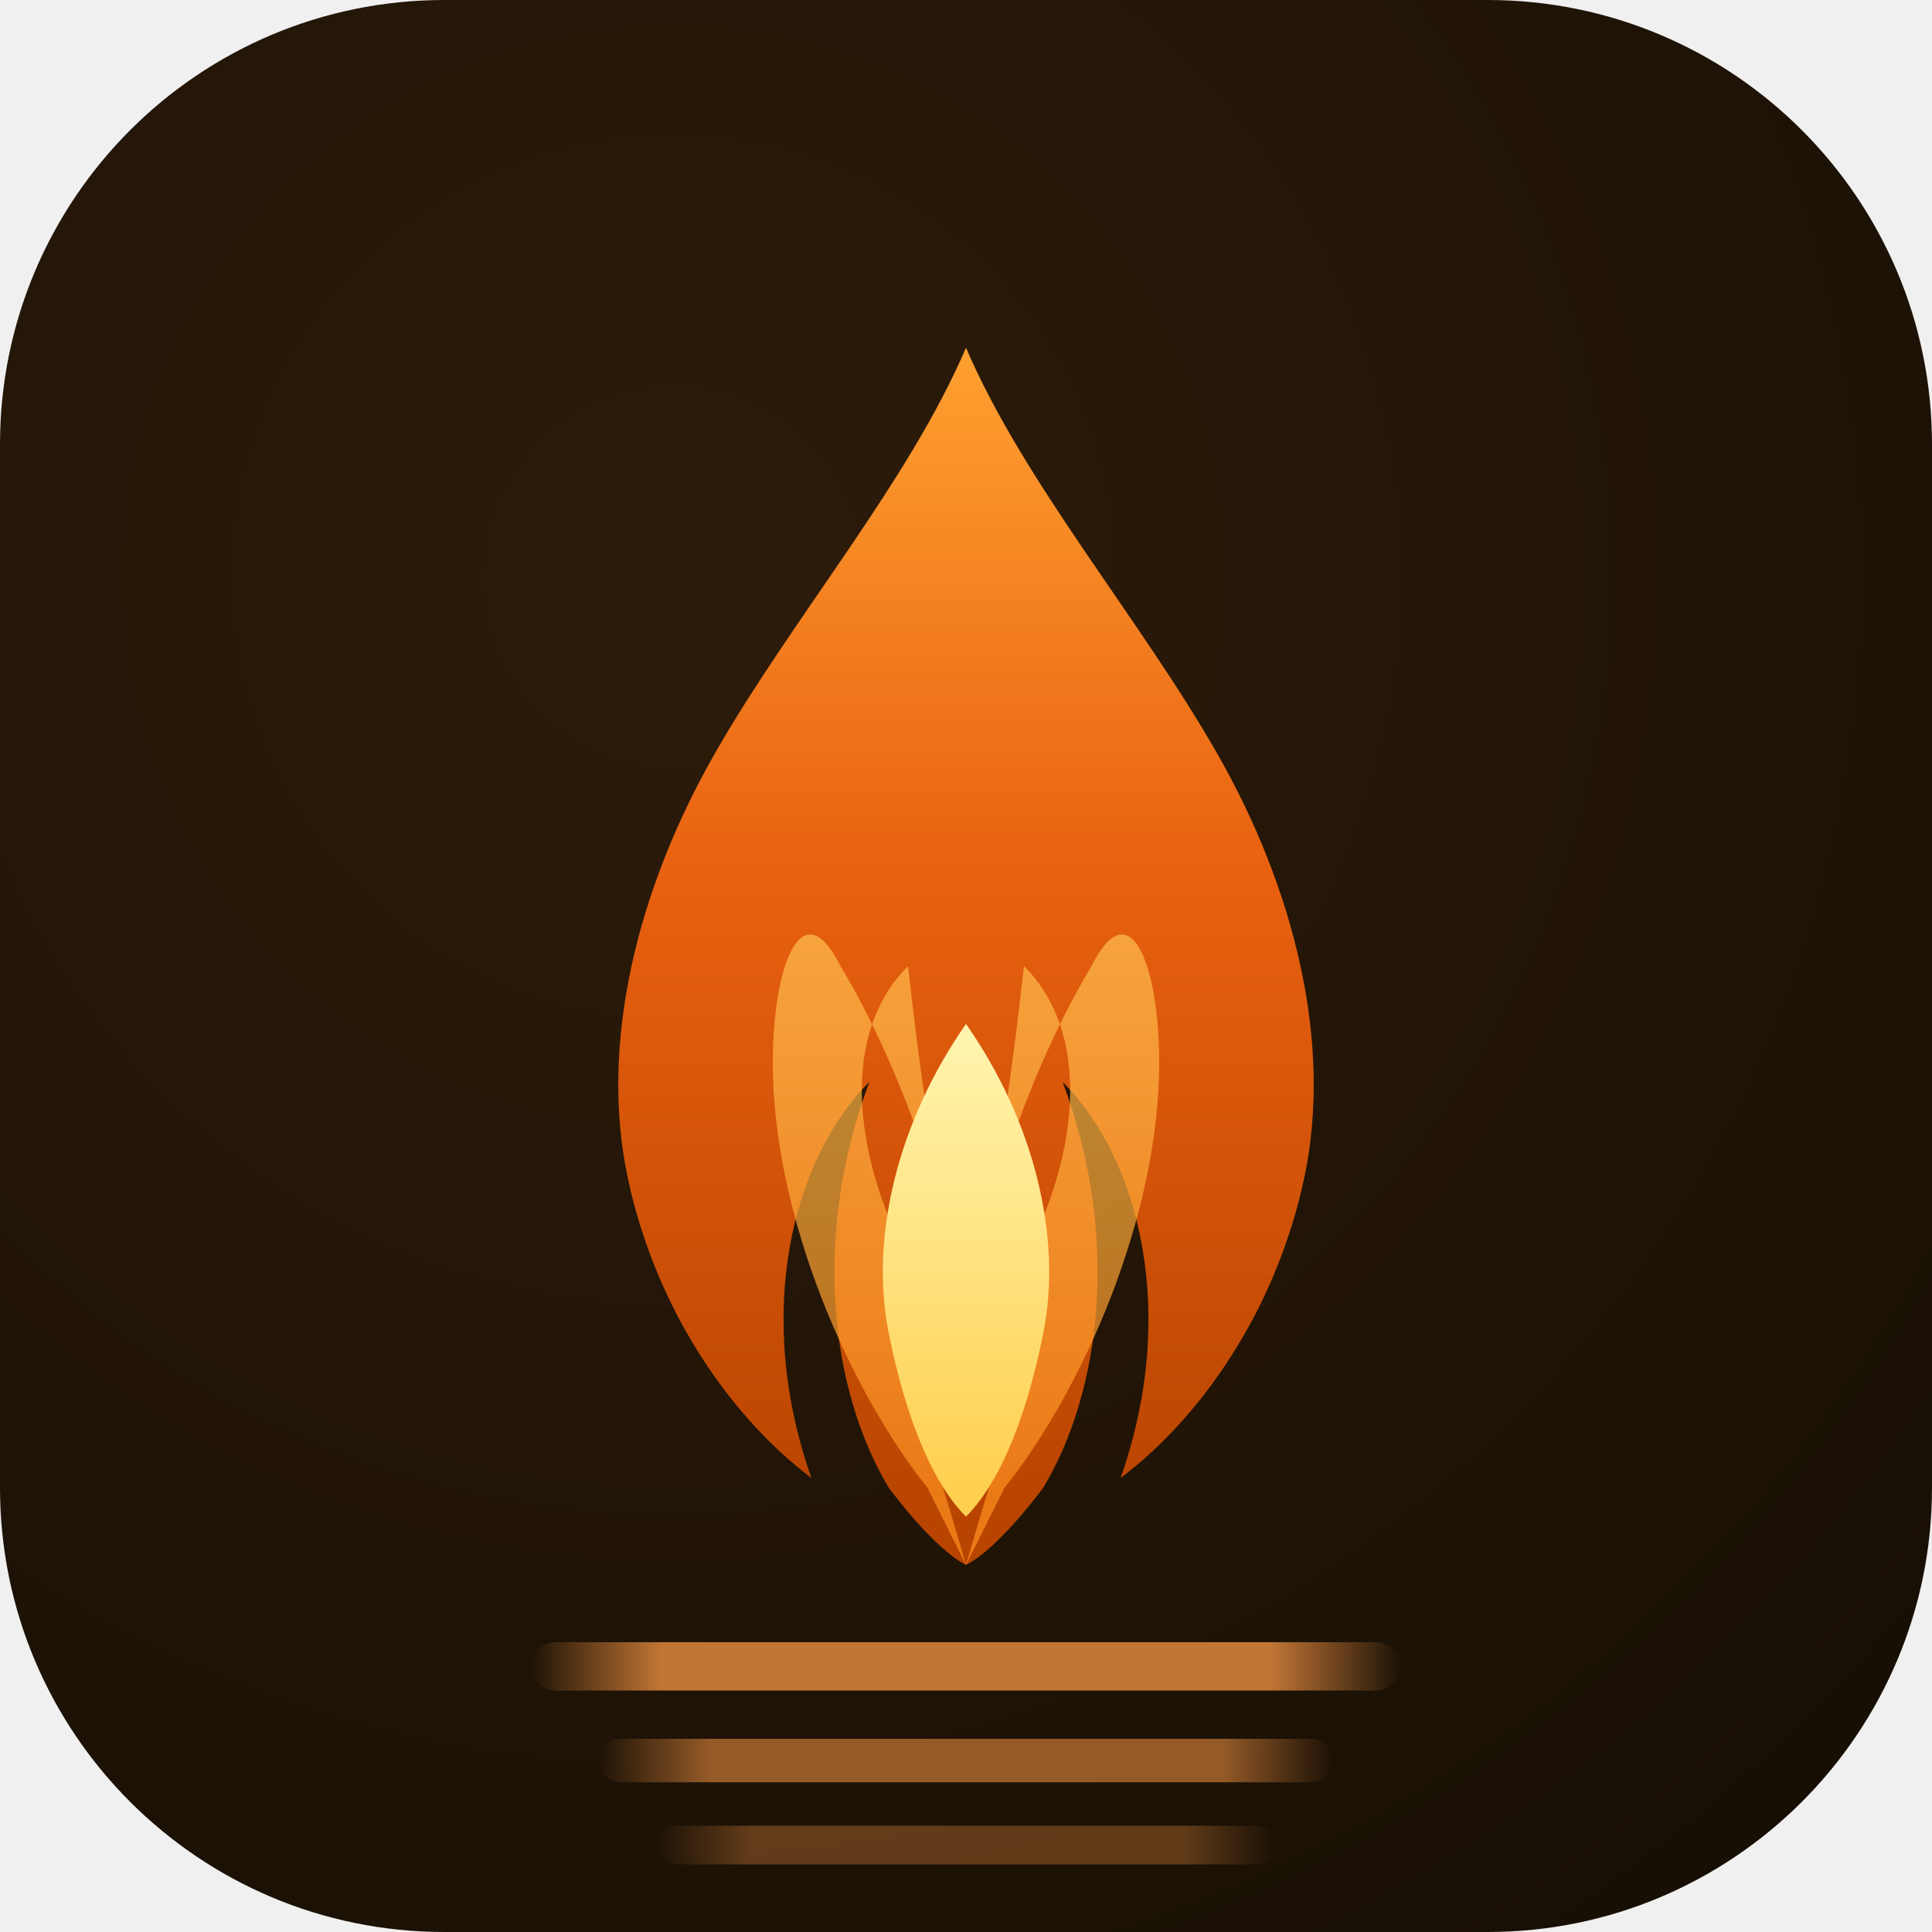
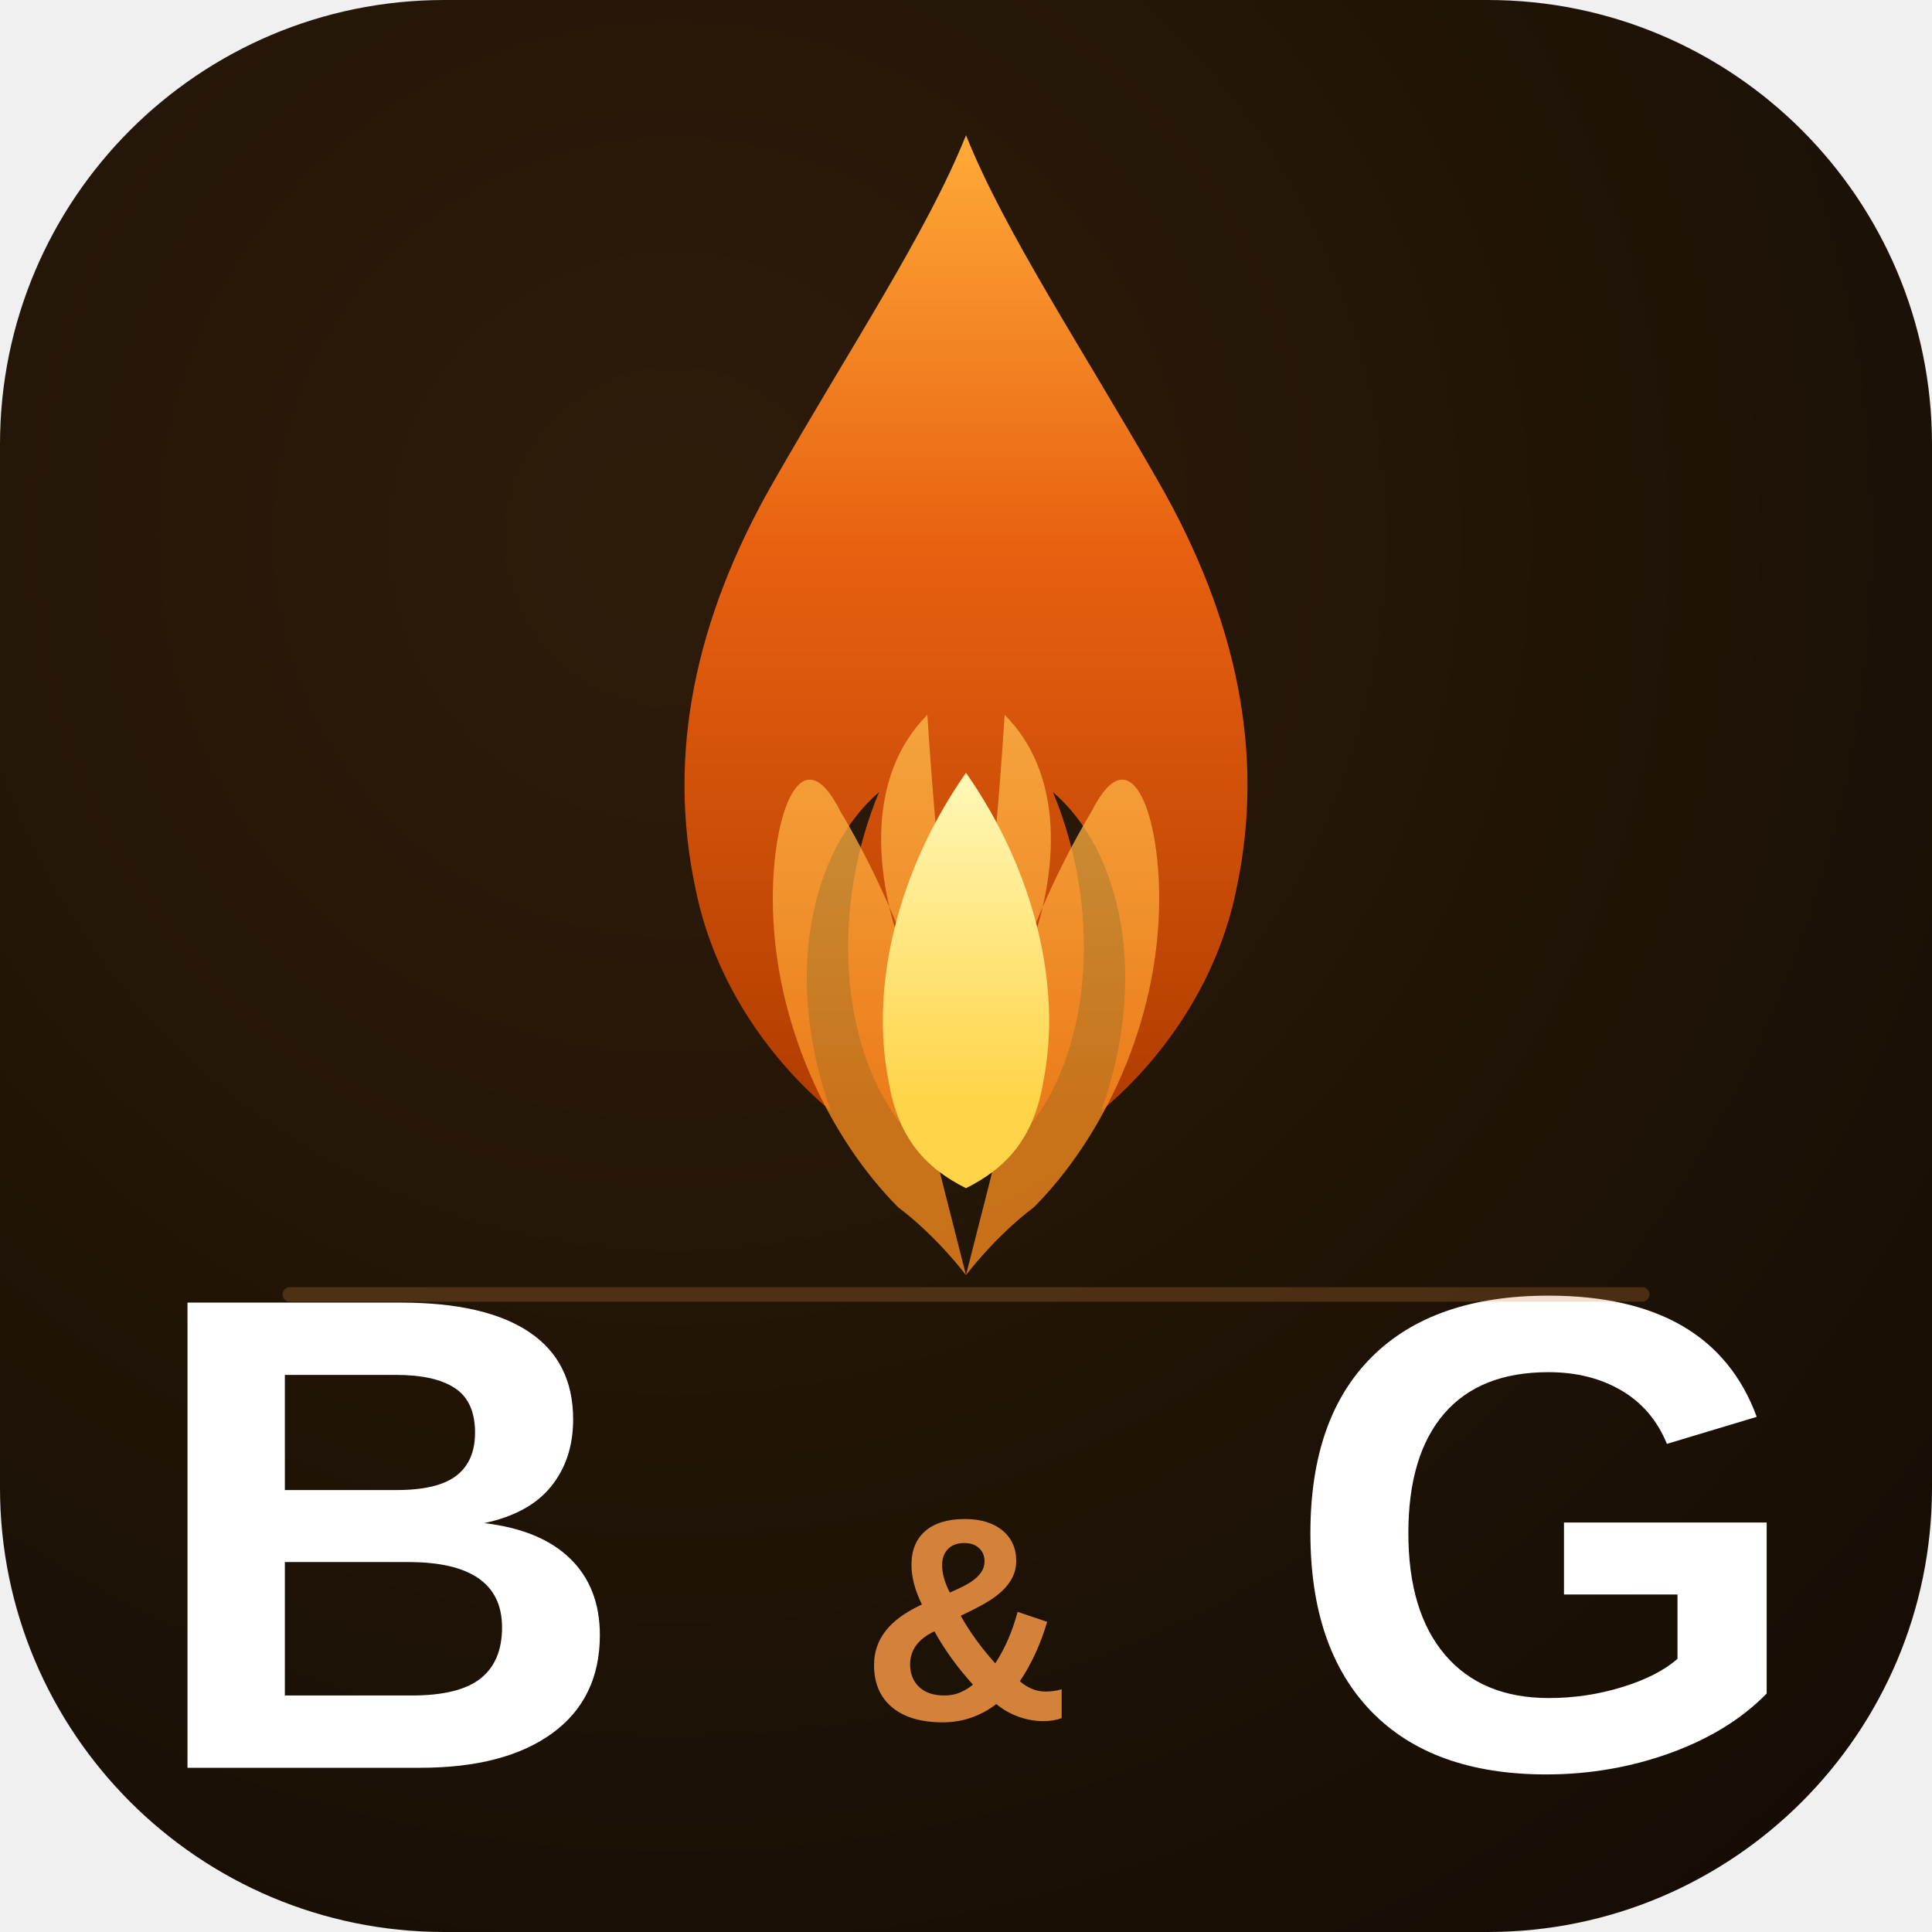
<svg xmlns="http://www.w3.org/2000/svg" width="200" height="200" viewBox="0 0 200 200" fill="none">
  <defs>
-     <radialGradient id="bg" cx="35%" cy="30%" r="90%">
+     <radialGradient id="bg" cx="35%" cy="28%" r="88%">
      <stop offset="0%" stop-color="#2E1C0A" />
-       <stop offset="100%" stop-color="#160E04" />
+       <stop offset="100%" stop-color="#150D04" />
    </radialGradient>
-     <linearGradient id="gOuter" x1="100" y1="36" x2="100" y2="158" gradientUnits="userSpaceOnUse">
-       <stop offset="0%" stop-color="#FFA030" />
-       <stop offset="45%" stop-color="#E86010" />
-       <stop offset="100%" stop-color="#B84400" />
+     <linearGradient id="gFlameOut" x1="100" y1="14" x2="100" y2="116" gradientUnits="userSpaceOnUse">
+       <stop offset="0%" stop-color="#FFAA38" />
+       <stop offset="42%" stop-color="#E86010" />
+       <stop offset="100%" stop-color="#B03C00" />
    </linearGradient>
-     <linearGradient id="gMid" x1="100" y1="78" x2="100" y2="155" gradientUnits="userSpaceOnUse">
+     <linearGradient id="gFlameMid" x1="100" y1="58" x2="100" y2="116" gradientUnits="userSpaceOnUse">
      <stop offset="0%" stop-color="#FFD060" />
      <stop offset="100%" stop-color="#FF9020" />
    </linearGradient>
-     <linearGradient id="gInner" x1="100" y1="106" x2="100" y2="154" gradientUnits="userSpaceOnUse">
-       <stop offset="0%" stop-color="#FFF5B0" />
-       <stop offset="100%" stop-color="#FFD050" />
-     </linearGradient>
-     <linearGradient id="gLine1" x1="55" y1="0" x2="145" y2="0" gradientUnits="userSpaceOnUse">
-       <stop offset="0%" stop-color="#D4813A" stop-opacity="0" />
-       <stop offset="15%" stop-color="#D4813A" stop-opacity="0.9" />
-       <stop offset="85%" stop-color="#D4813A" stop-opacity="0.9" />
-       <stop offset="100%" stop-color="#D4813A" stop-opacity="0" />
-     </linearGradient>
-     <linearGradient id="gLine2" x1="62" y1="0" x2="138" y2="0" gradientUnits="userSpaceOnUse">
-       <stop offset="0%" stop-color="#D4813A" stop-opacity="0" />
-       <stop offset="15%" stop-color="#D4813A" stop-opacity="0.65" />
-       <stop offset="85%" stop-color="#D4813A" stop-opacity="0.65" />
-       <stop offset="100%" stop-color="#D4813A" stop-opacity="0" />
-     </linearGradient>
-     <linearGradient id="gLine3" x1="68" y1="0" x2="132" y2="0" gradientUnits="userSpaceOnUse">
-       <stop offset="0%" stop-color="#D4813A" stop-opacity="0" />
-       <stop offset="15%" stop-color="#D4813A" stop-opacity="0.38" />
-       <stop offset="85%" stop-color="#D4813A" stop-opacity="0.38" />
-       <stop offset="100%" stop-color="#D4813A" stop-opacity="0" />
+     <linearGradient id="gFlameCore" x1="100" y1="80" x2="100" y2="114" gradientUnits="userSpaceOnUse">
+       <stop offset="0%" stop-color="#FFF8B8" />
+       <stop offset="100%" stop-color="#FFD448" />
    </linearGradient>
  </defs>
  <rect width="200" height="200" rx="46" fill="url(#bg)" />
-   <path d="     M 100 36     C 106 50 118 64 126 78     C 134 92 138 108 135 122     C 132 136 124 147 116 153     C 122 136 118 120 110 112     C 116 128 114 144 108 154     C 105 158 102 161 100 162     C 98 161 95 158 92 154     C 86 144 84 128 90 112     C 82 120 78 136 84 153     C 76 147 68 136 65 122     C 62 108 66 92 74 78     C 82 64 94 50 100 36     Z   " fill="url(#gOuter)" />
-   <path d="     M 100 134     C 97 122 93 110 87 100     C 83 92 80 100 80 110     C 80 126 88 144 96 154     C 98 158 100 162 100 162     C 96 148 92 138 92 126     C 88 116 88 106 94 100     C 96 118 98 128 100 134     Z   " fill="url(#gMid)" opacity="0.7" />
-   <path d="     M 100 134     C 103 122 107 110 113 100     C 117 92 120 100 120 110     C 120 126 112 144 104 154     C 102 158 100 162 100 162     C 104 148 108 138 108 126     C 112 116 112 106 106 100     C 104 118 102 128 100 134     Z   " fill="url(#gMid)" opacity="0.7" />
-   <path d="     M 100 106     C 107 116 110 128 108 138     C 106 148 103 154 100 157     C 97 154 94 148 92 138     C 90 128 93 116 100 106     Z   " fill="url(#gInner)" />
-   <rect x="55" y="170" width="90" height="5" rx="2.5" fill="url(#gLine1)" />
-   <rect x="62" y="180" width="76" height="4.5" rx="2.2" fill="url(#gLine2)" />
-   <rect x="68" y="189" width="64" height="4" rx="2" fill="url(#gLine3)" />
+   <path d="     M 100 14     C 104 24  112 36  120 50     C 128 64  131 78  128 92     C 126 102 120 110 114 115     C 119 101 116 88  109 82     C 114 94  113 108 107 116     C 105 118 102 120 100 121     C 98  120 95  118 93  116     C 87  108 86  94  91  82     C 84  88  81  101 86  115     C 80  110 74  102 72  92     C 69  78  72  64  80  50     C 88  36  96  24  100 14     Z   " fill="url(#gFlameOut)" />
+   <path d="     M 100 118     C 97  106 93  94  87  84     C 83  76  80  84  80  93     C 80  106 86  118 93  125     C 97  128 100 132 100 132     C 97  120 94  110 94  100     C 90  90  90  80  96  74     C 97  90  99  106 100 118     Z   " fill="url(#gFlameMid)" opacity="0.75" />
+   <path d="     M 100 118     C 103 106 107 94  113 84     C 117 76  120 84  120 93     C 120 106 114 118 107 125     C 103 128 100 132 100 132     C 103 120 106 110 106 100     C 110 90  110 80  104 74     C 103 90  101 106 100 118     Z   " fill="url(#gFlameMid)" opacity="0.75" />
+   <path d="     M 100 80     C 107 90  110 102 108 112     C 107 118 104 121 100 123     C 96  121 93  118 92  112     C 90  102 93  90  100 80     Z   " fill="url(#gFlameCore)" />
+   <text x="40" y="183" font-family="'Plus Jakarta Sans','Arial Black',Arial,sans-serif" font-size="70" font-weight="800" fill="white" text-anchor="middle" letter-spacing="-2">B</text>
+   <text x="100" y="178" font-family="'Plus Jakarta Sans','Arial Black',Arial,sans-serif" font-size="30" font-weight="700" fill="#D4813A" text-anchor="middle">&amp;</text>
+   <text x="160" y="183" font-family="'Plus Jakarta Sans','Arial Black',Arial,sans-serif" font-size="70" font-weight="800" fill="white" text-anchor="middle" letter-spacing="-2">G</text>
+   <line x1="30" y1="134" x2="170" y2="134" stroke="#D4813A" stroke-width="1.5" stroke-linecap="round" opacity="0.25" />
</svg>
